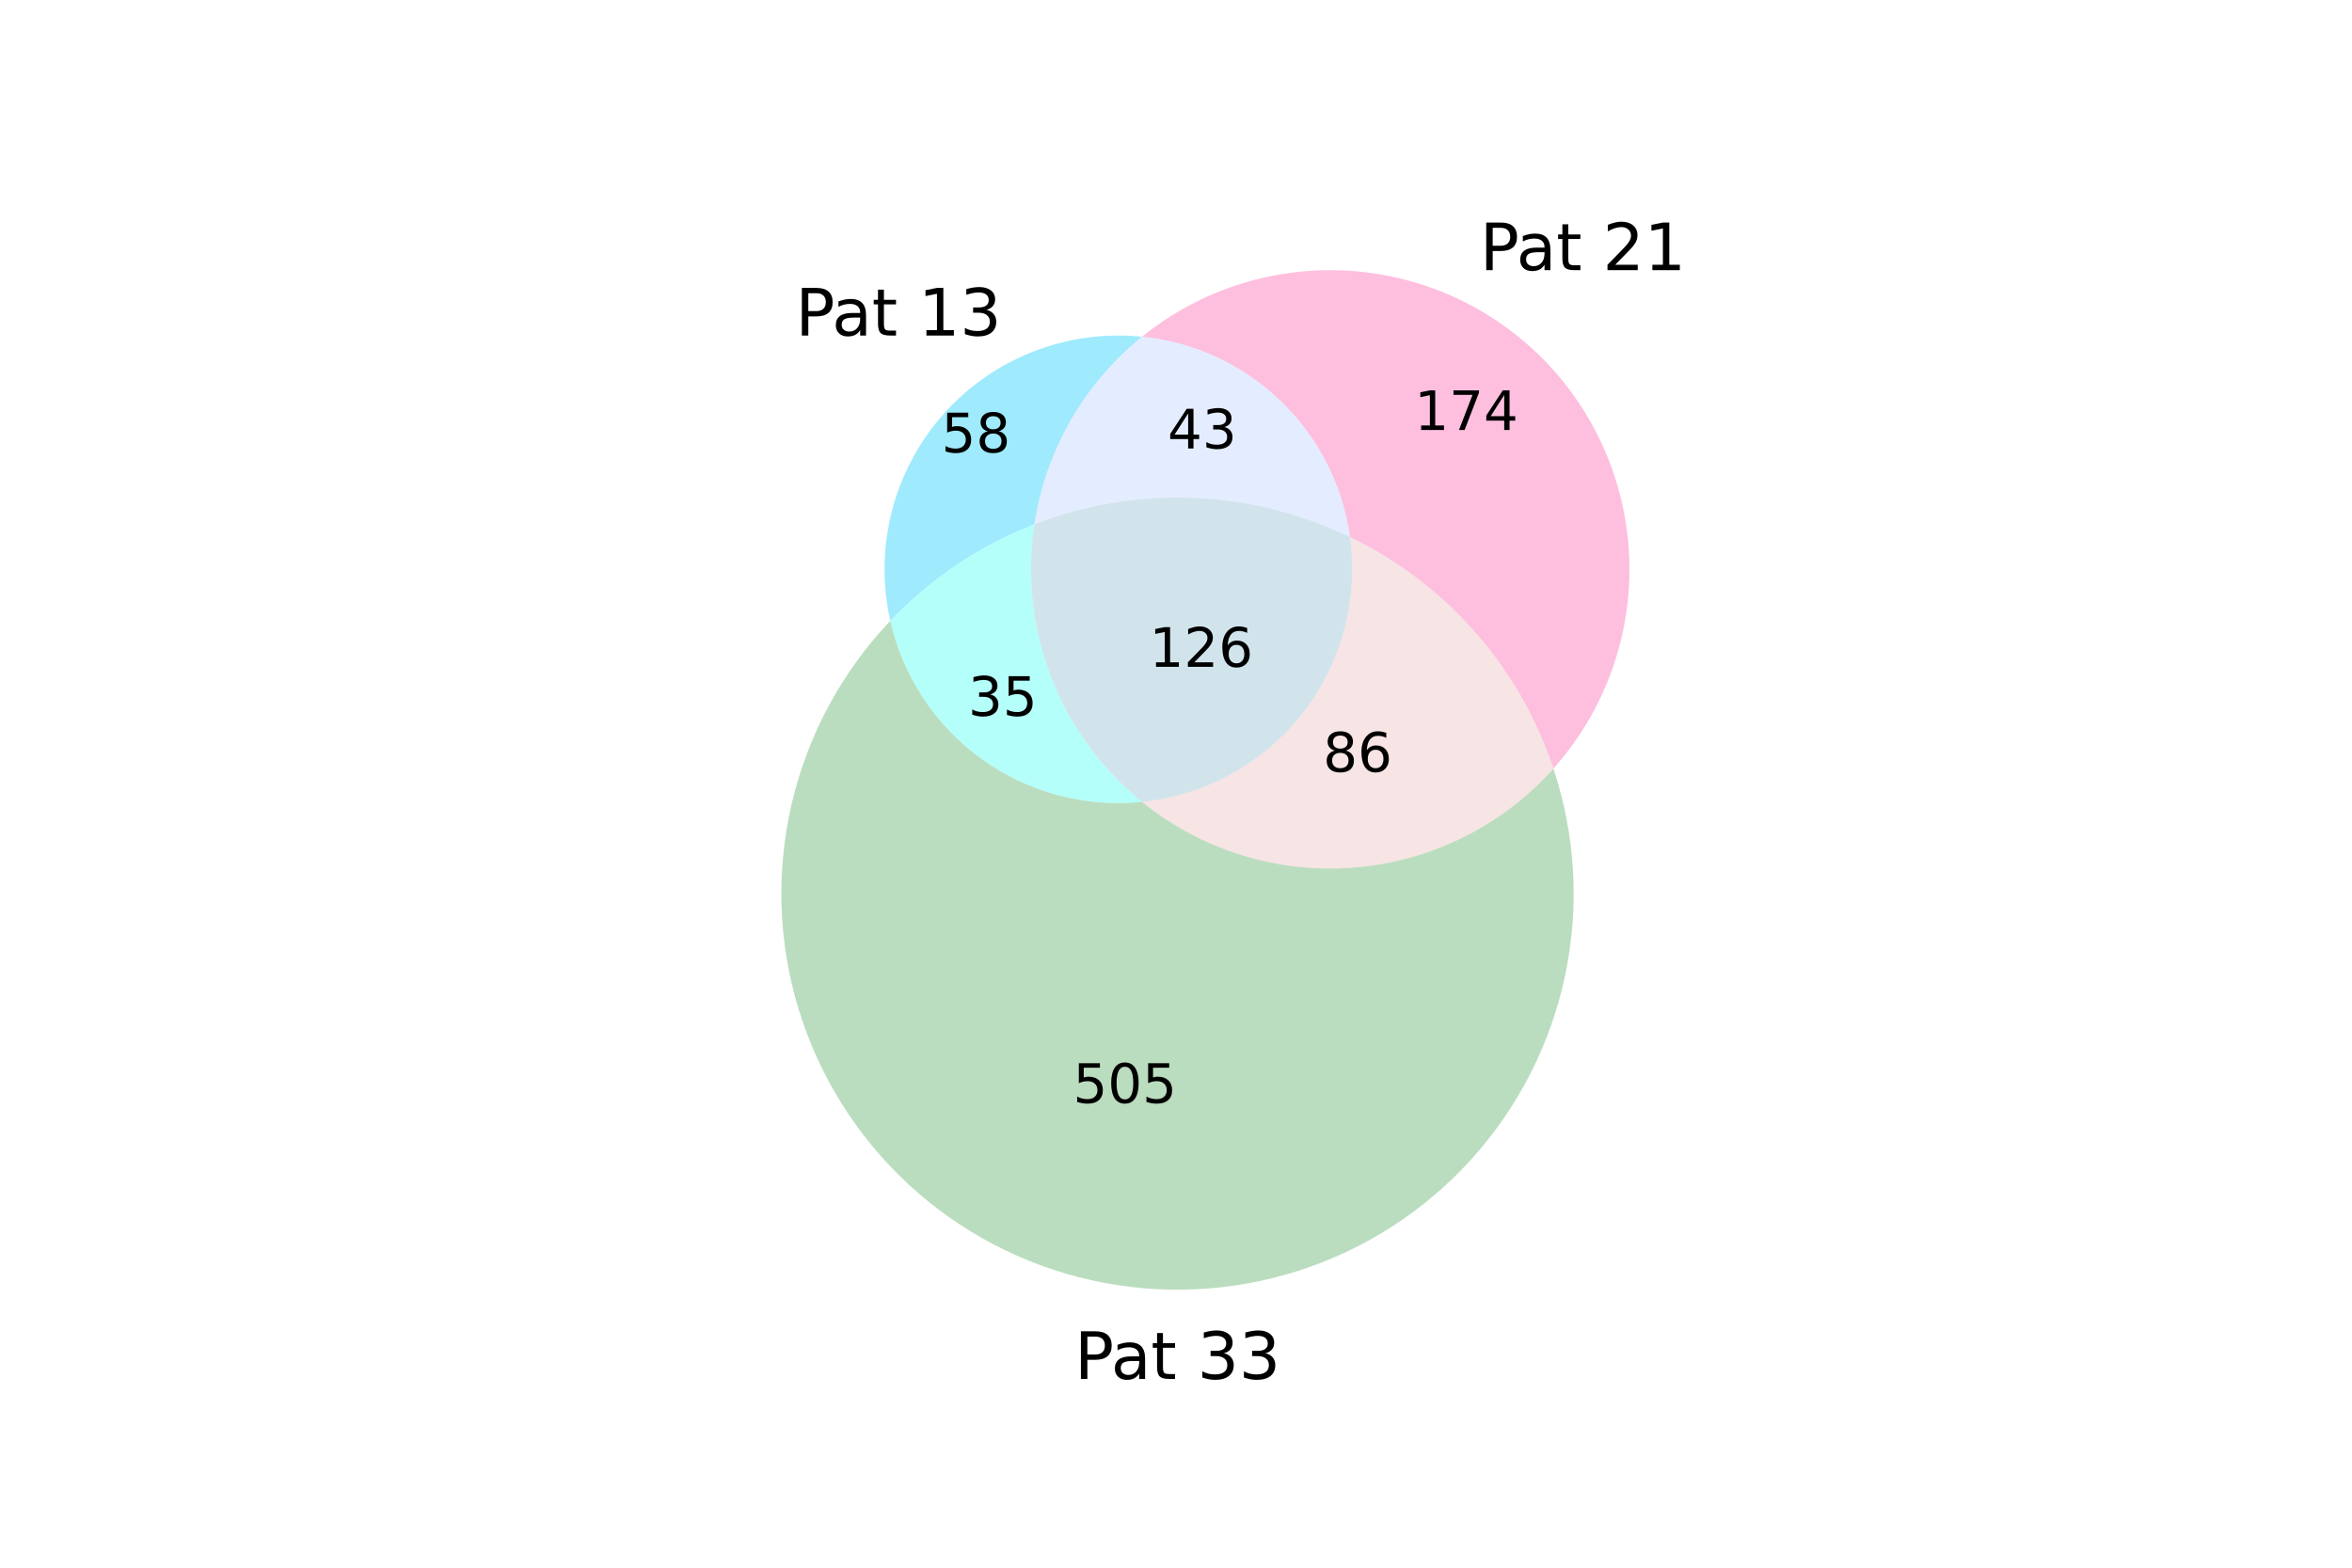
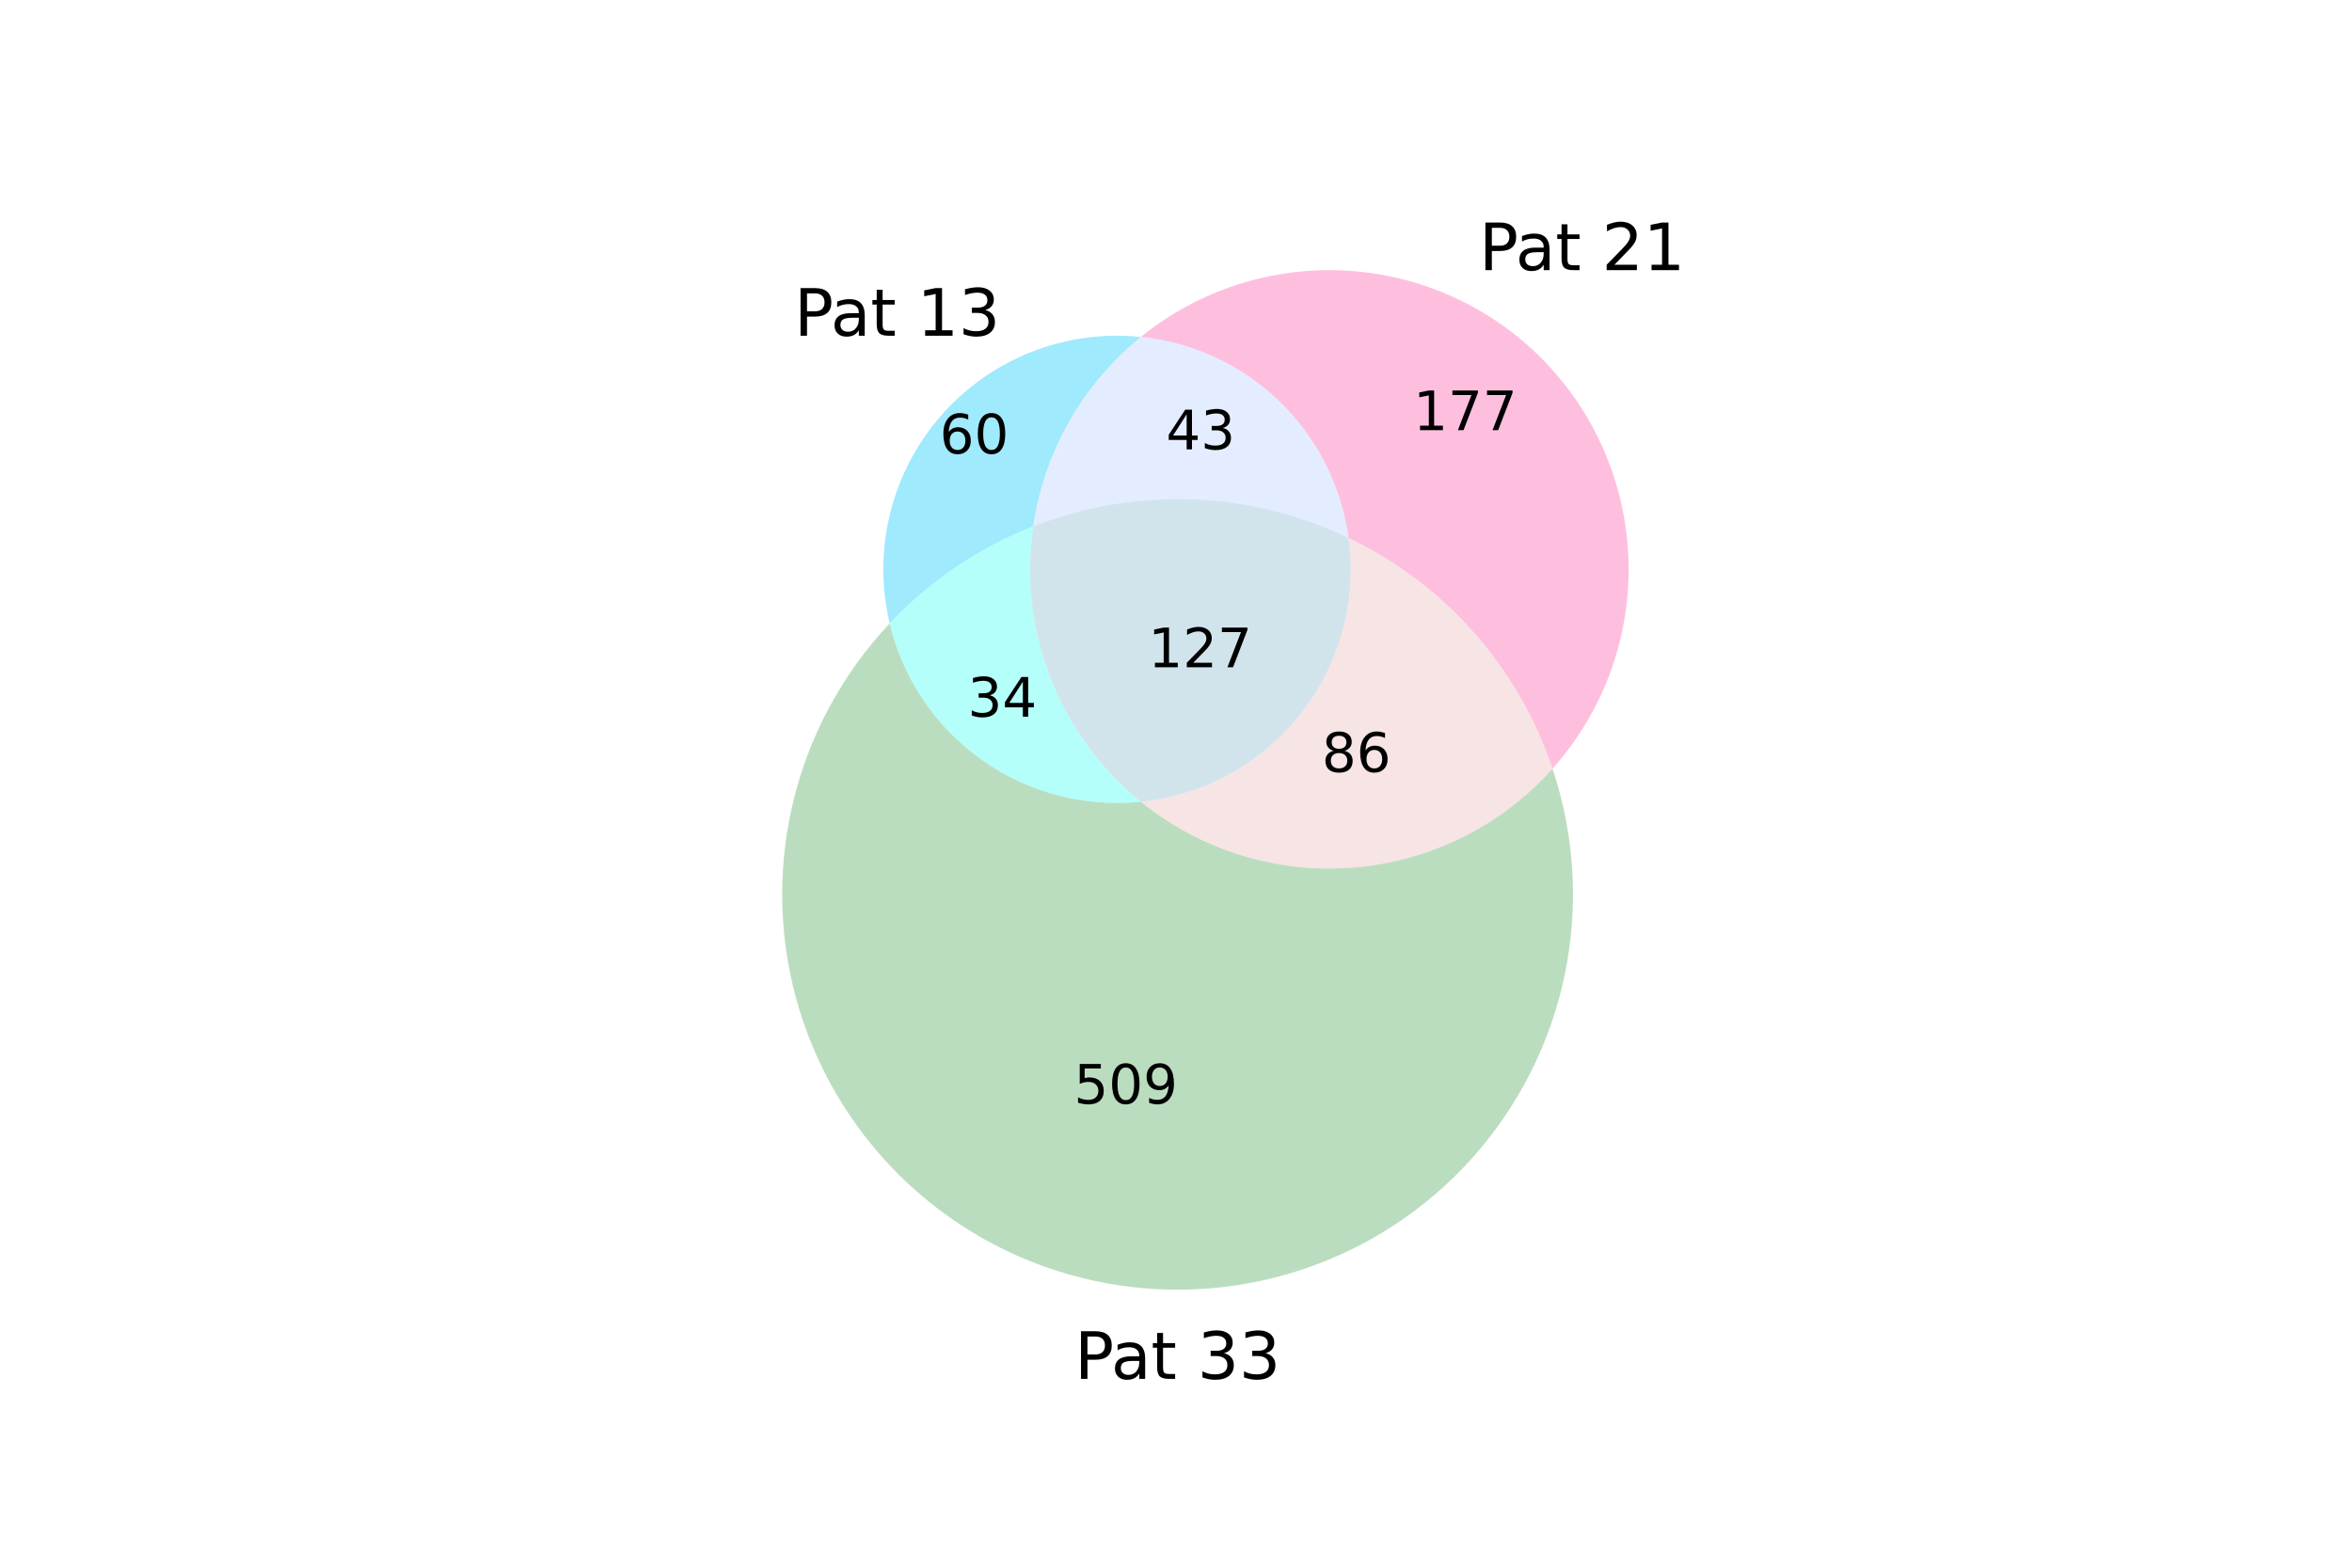
<svg xmlns="http://www.w3.org/2000/svg" xmlns:xlink="http://www.w3.org/1999/xlink" height="288pt" version="1.1" viewBox="0 0 432 288" width="432pt">
  <defs>
    <style type="text/css">
*{stroke-linecap:butt;stroke-linejoin:round;}
  </style>
  </defs>
  <g id="figure_1">
    <g id="patch_1">
      <path d="M 0 288  L 432 288  L 432 0  L 0 0  z " style="fill:none;" />
    </g>
    <g id="axes_1">
      <g id="patch_2">
-         <path clip-path="url(#pf1dc10bf1f)" d="M 209.763 61.861  C 202.987 61.172 196.142 62.104 189.797 64.581  C 183.452 67.059 177.787 71.01 173.27 76.108  C 168.753 81.207 165.513 87.307 163.818 93.905  C 162.124 100.502 162.023 107.409 163.524 114.053  C 167.215 110.167 171.324 106.701 175.777 103.718  C 180.229 100.734 184.998 98.252 189.995 96.316  C 191.018 89.601 193.277 83.132 196.657 77.24  C 200.038 71.348 204.482 66.133 209.763 61.861  " style="fill:#10cafa;opacity:0.4;" />
+         <path clip-path="url(#p22ef8d35c4)" d="M 209.552 61.901  C 202.736 61.2 195.851 62.141 189.473 64.646  C 183.095 67.15 177.409 71.146 172.892 76.298  C 168.374 81.45 165.156 87.609 163.506 94.26  C 161.856 100.91 161.823 107.86 163.409 114.526  C 167.079 110.627 171.169 107.146 175.604 104.146  C 180.039 101.146 184.792 98.646 189.777 96.691  C 190.761 89.916 193.003 83.384 196.386 77.432  C 199.769 71.48 204.235 66.213 209.552 61.901  " style="fill:#10cafa;opacity:0.4;" />
      </g>
      <g id="patch_3">
-         <path clip-path="url(#pf1dc10bf1f)" d="M 209.763 61.861  C 219.328 62.834 228.294 66.991 235.217 73.662  C 242.14 80.332 246.627 89.138 247.954 98.66  C 256.708 102.893 264.526 108.839 270.943 116.144  C 277.361 123.449 282.249 131.968 285.319 141.194  C 294.513 130.899 299.499 117.508 299.277 103.707  C 299.056 89.906 293.643 76.682 284.123 66.687  C 274.604 56.692 261.66 50.641 247.886 49.747  C 234.112 48.853 220.495 53.18 209.763 61.861  " style="fill:#fc60ae;opacity:0.4;" />
+         <path clip-path="url(#p22ef8d35c4)" d="M 209.552 61.901  C 219.126 62.885 228.095 67.062 235.011 73.756  C 241.926 80.449 246.392 89.278 247.688 98.815  C 256.452 103.016 264.285 108.935 270.72 116.218  C 277.155 123.502 282.063 132.004 285.152 141.22  C 294.356 130.921 299.348 117.522 299.127 103.712  C 298.906 89.902 293.487 76.67 283.957 66.672  C 274.428 56.673 261.471 50.626 247.687 49.742  C 233.904 48.858 220.281 53.201 209.552 61.901  " style="fill:#fc60ae;opacity:0.4;" />
      </g>
      <g id="patch_4">
-         <path clip-path="url(#pf1dc10bf1f)" d="M 209.763 61.861  C 204.482 66.133 200.038 71.348 196.657 77.24  C 193.277 83.132 191.018 89.601 189.995 96.316  C 199.3 92.712 209.248 91.06 219.218 91.463  C 229.189 91.866 238.971 94.316 247.954 98.66  C 246.627 89.138 242.14 80.332 235.217 73.662  C 228.294 66.991 219.328 62.834 209.763 61.861  " style="fill:#bcd1ff;opacity:0.4;" />
+         <path clip-path="url(#p22ef8d35c4)" d="M 209.552 61.901  C 204.235 66.213 199.769 71.48 196.386 77.432  C 193.003 83.384 190.761 89.916 189.777 96.691  C 199.059 93.051 208.991 91.361 218.954 91.727  C 228.916 92.092 238.698 94.505 247.688 98.815  C 246.392 89.278 241.926 80.449 235.011 73.756  C 228.095 67.062 219.126 62.885 209.552 61.901  " style="fill:#bcd1ff;opacity:0.4;" />
      </g>
      <g id="patch_5">
-         <path clip-path="url(#pf1dc10bf1f)" d="M 163.524 114.053  C 154.656 123.388 148.423 134.911 145.464 147.442  C 142.504 159.973 142.924 173.068 146.678 185.384  C 150.433 197.7 157.39 208.801 166.836 217.55  C 176.283 226.299 187.884 232.386 200.452 235.186  C 213.019 237.987 226.107 237.402 238.375 233.492  C 250.642 229.582 261.655 222.485 270.284 212.929  C 278.912 203.372 284.852 191.694 287.493 179.093  C 290.135 166.491 289.384 153.411 285.319 141.194  C 275.923 151.717 262.827 158.228 248.766 159.367  C 234.705 160.507 220.731 156.189 209.763 147.317  C 199.326 148.379 188.852 145.58 180.336 139.453  C 171.819 133.326 165.836 124.286 163.524 114.053  " style="fill:#55ab5f;opacity:0.4;" />
+         <path clip-path="url(#p22ef8d35c4)" d="M 163.409 114.526  C 154.605 123.879 148.438 135.401 145.539 147.915  C 142.641 160.428 143.113 173.488 146.907 185.76  C 150.702 198.031 157.685 209.078 167.14 217.771  C 176.596 226.464 188.191 232.495 200.738 235.246  C 213.284 237.997 226.338 237.371 238.564 233.432  C 250.789 229.493 261.754 222.38 270.335 212.823  C 278.915 203.265 284.809 191.6 287.412 179.022  C 290.015 166.444 289.235 153.398 285.152 141.22  C 275.746 151.745 262.637 158.252 248.566 159.381  C 234.495 160.51 220.517 156.176 209.552 147.285  C 199.199 148.35 188.803 145.613 180.316 139.588  C 171.829 133.563 165.817 124.651 163.409 114.526  " style="fill:#55ab5f;opacity:0.4;" />
      </g>
      <g id="patch_6">
-         <path clip-path="url(#pf1dc10bf1f)" d="M 163.524 114.053  C 165.836 124.286 171.819 133.326 180.336 139.453  C 188.852 145.58 199.326 148.379 209.763 147.317  C 202.303 141.282 196.552 133.398 193.084 124.451  C 189.616 115.504 188.551 105.802 189.995 96.316  C 184.998 98.252 180.229 100.734 175.777 103.718  C 171.324 106.701 167.215 110.167 163.524 114.053  " style="fill:#47fff2;opacity:0.4;" />
+         <path clip-path="url(#p22ef8d35c4)" d="M 163.409 114.526  C 165.817 124.651 171.829 133.563 180.316 139.588  C 188.803 145.613 199.199 148.35 209.552 147.285  C 202.156 141.288 196.444 133.471 192.978 124.602  C 189.511 115.733 188.408 106.114 189.777 96.691  C 184.792 98.646 180.039 101.146 175.604 104.146  C 171.169 107.146 167.079 110.627 163.409 114.526  " style="fill:#47fff2;opacity:0.4;" />
      </g>
      <g id="patch_7">
-         <path clip-path="url(#pf1dc10bf1f)" d="M 247.954 98.66  C 248.751 104.379 248.387 110.2 246.883 115.775  C 245.379 121.35 242.766 126.565 239.201 131.107  C 235.636 135.649 231.192 139.426 226.134 142.211  C 221.076 144.996 215.508 146.733 209.763 147.317  C 220.731 156.189 234.705 160.507 248.766 159.367  C 262.827 158.228 275.923 151.717 285.319 141.194  C 282.249 131.968 277.361 123.449 270.943 116.144  C 264.526 108.839 256.708 102.893 247.954 98.66  " style="fill:#ecbbbc;opacity:0.4;" />
+         <path clip-path="url(#p22ef8d35c4)" d="M 247.688 98.815  C 248.463 104.516 248.083 110.315 246.572 115.866  C 245.06 121.418 242.448 126.609 238.891 131.131  C 235.333 135.652 230.902 139.413 225.862 142.188  C 220.823 144.963 215.276 146.697 209.552 147.285  C 220.517 156.176 234.495 160.51 248.566 159.381  C 262.637 158.252 275.746 151.745 285.152 141.22  C 282.063 132.004 277.155 123.502 270.72 116.218  C 264.285 108.935 256.452 103.016 247.688 98.815  " style="fill:#ecbbbc;opacity:0.4;" />
      </g>
      <g id="patch_8">
-         <path clip-path="url(#pf1dc10bf1f)" d="M 189.995 96.316  C 188.551 105.802 189.616 115.504 193.084 124.451  C 196.552 133.398 202.303 141.282 209.763 147.317  C 215.508 146.733 221.076 144.996 226.134 142.211  C 231.192 139.426 235.636 135.649 239.201 131.107  C 242.766 126.565 245.379 121.35 246.883 115.775  C 248.387 110.2 248.751 104.379 247.954 98.66  C 238.971 94.316 229.189 91.866 219.218 91.463  C 209.248 91.06 199.3 92.712 189.995 96.316  " style="fill:#8dbcd0;opacity:0.4;" />
+         <path clip-path="url(#p22ef8d35c4)" d="M 189.777 96.691  C 188.408 106.114 189.511 115.733 192.978 124.602  C 196.444 133.471 202.156 141.288 209.552 147.285  C 215.276 146.697 220.823 144.963 225.862 142.188  C 230.902 139.413 235.333 135.652 238.891 131.131  C 242.448 126.609 245.06 121.418 246.572 115.866  C 248.083 110.315 248.463 104.516 247.688 98.815  C 238.698 94.505 228.916 92.092 218.954 91.727  C 208.991 91.361 199.059 93.051 189.777 96.691  " style="fill:#8dbcd0;opacity:0.4;" />
      </g>
      <g id="text_1">
        <defs>
-           <path d="M 10.797 72.906  L 49.516 72.906  L 49.516 64.594  L 19.828 64.594  L 19.828 46.734  Q 21.969 47.469 24.109 47.828  Q 26.266 48.188 28.422 48.188  Q 40.625 48.188 47.75 41.5  Q 54.891 34.812 54.891 23.391  Q 54.891 11.625 47.562 5.094  Q 40.234 -1.422 26.906 -1.422  Q 22.312 -1.422 17.547 -0.641  Q 12.797 0.141 7.719 1.703  L 7.719 11.625  Q 12.109 9.234 16.797 8.062  Q 21.484 6.891 26.703 6.891  Q 35.156 6.891 40.078 11.328  Q 45.016 15.766 45.016 23.391  Q 45.016 31 40.078 35.438  Q 35.156 39.891 26.703 39.891  Q 22.75 39.891 18.812 39.016  Q 14.891 38.141 10.797 36.281  z " id="DejaVuSans-53" />
-           <path d="M 31.781 34.625  Q 24.75 34.625 20.719 30.859  Q 16.703 27.094 16.703 20.516  Q 16.703 13.922 20.719 10.156  Q 24.75 6.391 31.781 6.391  Q 38.812 6.391 42.859 10.172  Q 46.922 13.969 46.922 20.516  Q 46.922 27.094 42.891 30.859  Q 38.875 34.625 31.781 34.625  z M 21.922 38.812  Q 15.578 40.375 12.031 44.719  Q 8.5 49.078 8.5 55.328  Q 8.5 64.062 14.719 69.141  Q 20.953 74.219 31.781 74.219  Q 42.672 74.219 48.875 69.141  Q 55.078 64.062 55.078 55.328  Q 55.078 49.078 51.531 44.719  Q 48 40.375 41.703 38.812  Q 48.828 37.156 52.797 32.312  Q 56.781 27.484 56.781 20.516  Q 56.781 9.906 50.312 4.234  Q 43.844 -1.422 31.781 -1.422  Q 19.734 -1.422 13.25 4.234  Q 6.781 9.906 6.781 20.516  Q 6.781 27.484 10.781 32.312  Q 14.797 37.156 21.922 38.812  z M 18.312 54.391  Q 18.312 48.734 21.844 45.562  Q 25.391 42.391 31.781 42.391  Q 38.141 42.391 41.719 45.562  Q 45.312 48.734 45.312 54.391  Q 45.312 60.062 41.719 63.234  Q 38.141 66.406 31.781 66.406  Q 25.391 66.406 21.844 63.234  Q 18.312 60.062 18.312 54.391  z " id="DejaVuSans-56" />
+           <path d="M 33.016 40.375  Q 26.375 40.375 22.484 35.828  Q 18.609 31.297 18.609 23.391  Q 18.609 15.531 22.484 10.953  Q 26.375 6.391 33.016 6.391  Q 39.656 6.391 43.531 10.953  Q 47.406 15.531 47.406 23.391  Q 47.406 31.297 43.531 35.828  Q 39.656 40.375 33.016 40.375  z M 52.594 71.297  L 52.594 62.312  Q 48.875 64.062 45.094 64.984  Q 41.312 65.922 37.594 65.922  Q 27.828 65.922 22.672 59.328  Q 17.531 52.734 16.797 39.406  Q 19.672 43.656 24.016 45.922  Q 28.375 48.188 33.594 48.188  Q 44.578 48.188 50.953 41.516  Q 57.328 34.859 57.328 23.391  Q 57.328 12.156 50.688 5.359  Q 44.047 -1.422 33.016 -1.422  Q 20.359 -1.422 13.672 8.266  Q 6.984 17.969 6.984 36.375  Q 6.984 53.656 15.188 63.938  Q 23.391 74.219 37.203 74.219  Q 40.922 74.219 44.703 73.484  Q 48.484 72.75 52.594 71.297  z " id="DejaVuSans-54" />
+           <path d="M 31.781 66.406  Q 24.172 66.406 20.328 58.906  Q 16.5 51.422 16.5 36.375  Q 16.5 21.391 20.328 13.891  Q 24.172 6.391 31.781 6.391  Q 39.453 6.391 43.281 13.891  Q 47.125 21.391 47.125 36.375  Q 47.125 51.422 43.281 58.906  Q 39.453 66.406 31.781 66.406  z M 31.781 74.219  Q 44.047 74.219 50.516 64.516  Q 56.984 54.828 56.984 36.375  Q 56.984 17.969 50.516 8.266  Q 44.047 -1.422 31.781 -1.422  Q 19.531 -1.422 13.062 8.266  Q 6.594 17.969 6.594 36.375  Q 6.594 54.828 13.062 64.516  Q 19.531 74.219 31.781 74.219  z " id="DejaVuSans-48" />
        </defs>
-         <g transform="translate(172.8912 83.10345)scale(0.1 -0.1)">
-           <use xlink:href="#DejaVuSans-53" />
-           <use x="63.623" xlink:href="#DejaVuSans-56" />
+         <g transform="translate(172.5753 83.30807)scale(0.1 -0.1)">
+           <use xlink:href="#DejaVuSans-54" />
+           <use x="63.623" xlink:href="#DejaVuSans-48" />
        </g>
      </g>
      <g id="text_2">
        <defs>
          <path d="M 12.406 8.297  L 28.516 8.297  L 28.516 63.922  L 10.984 60.406  L 10.984 69.391  L 28.422 72.906  L 38.281 72.906  L 38.281 8.297  L 54.391 8.297  L 54.391 0  L 12.406 0  z " id="DejaVuSans-49" />
          <path d="M 8.203 72.906  L 55.078 72.906  L 55.078 68.703  L 28.609 0  L 18.312 0  L 43.219 64.594  L 8.203 64.594  z " id="DejaVuSans-55" />
-           <path d="M 37.797 64.312  L 12.891 25.391  L 37.797 25.391  z M 35.203 72.906  L 47.609 72.906  L 47.609 25.391  L 58.016 25.391  L 58.016 17.188  L 47.609 17.188  L 47.609 0  L 37.797 0  L 37.797 17.188  L 4.891 17.188  L 4.891 26.703  z " id="DejaVuSans-52" />
        </defs>
-         <g transform="translate(259.7803 78.99794)scale(0.1 -0.1)">
+         <g transform="translate(259.5841 79.02969)scale(0.1 -0.1)">
          <use xlink:href="#DejaVuSans-49" />
          <use x="63.623" xlink:href="#DejaVuSans-55" />
-           <use x="127.246" xlink:href="#DejaVuSans-52" />
+           <use x="127.246" xlink:href="#DejaVuSans-55" />
        </g>
      </g>
      <g id="text_3">
        <defs>
+           <path d="M 37.797 64.312  L 12.891 25.391  L 37.797 25.391  z M 35.203 72.906  L 47.609 72.906  L 47.609 25.391  L 58.016 25.391  L 58.016 17.188  L 47.609 17.188  L 47.609 0  L 37.797 0  L 37.797 17.188  L 4.891 17.188  L 4.891 26.703  z " id="DejaVuSans-52" />
          <path d="M 40.578 39.312  Q 47.656 37.797 51.625 33  Q 55.609 28.219 55.609 21.188  Q 55.609 10.406 48.188 4.484  Q 40.766 -1.422 27.094 -1.422  Q 22.516 -1.422 17.656 -0.516  Q 12.797 0.391 7.625 2.203  L 7.625 11.719  Q 11.719 9.328 16.594 8.109  Q 21.484 6.891 26.812 6.891  Q 36.078 6.891 40.938 10.547  Q 45.797 14.203 45.797 21.188  Q 45.797 27.641 41.281 31.266  Q 36.766 34.906 28.719 34.906  L 20.219 34.906  L 20.219 43.016  L 29.109 43.016  Q 36.375 43.016 40.234 45.922  Q 44.094 48.828 44.094 54.297  Q 44.094 59.906 40.109 62.906  Q 36.141 65.922 28.719 65.922  Q 24.656 65.922 20.016 65.031  Q 15.375 64.156 9.812 62.312  L 9.812 71.094  Q 15.438 72.656 20.344 73.438  Q 25.25 74.219 29.594 74.219  Q 40.828 74.219 47.359 69.109  Q 53.906 64.016 53.906 55.328  Q 53.906 49.266 50.438 45.094  Q 46.969 40.922 40.578 39.312  z " id="DejaVuSans-51" />
        </defs>
-         <g transform="translate(214.4504 82.38652)scale(0.1 -0.1)">
+         <g transform="translate(214.1745 82.54771)scale(0.1 -0.1)">
          <use xlink:href="#DejaVuSans-52" />
          <use x="63.623" xlink:href="#DejaVuSans-51" />
        </g>
      </g>
      <g id="text_4">
        <defs>
-           <path d="M 31.781 66.406  Q 24.172 66.406 20.328 58.906  Q 16.5 51.422 16.5 36.375  Q 16.5 21.391 20.328 13.891  Q 24.172 6.391 31.781 6.391  Q 39.453 6.391 43.281 13.891  Q 47.125 21.391 47.125 36.375  Q 47.125 51.422 43.281 58.906  Q 39.453 66.406 31.781 66.406  z M 31.781 74.219  Q 44.047 74.219 50.516 64.516  Q 56.984 54.828 56.984 36.375  Q 56.984 17.969 50.516 8.266  Q 44.047 -1.422 31.781 -1.422  Q 19.531 -1.422 13.062 8.266  Q 6.594 17.969 6.594 36.375  Q 6.594 54.828 13.062 64.516  Q 19.531 74.219 31.781 74.219  z " id="DejaVuSans-48" />
+           <path d="M 10.797 72.906  L 49.516 72.906  L 49.516 64.594  L 19.828 64.594  L 19.828 46.734  Q 21.969 47.469 24.109 47.828  Q 26.266 48.188 28.422 48.188  Q 40.625 48.188 47.75 41.5  Q 54.891 34.812 54.891 23.391  Q 54.891 11.625 47.562 5.094  Q 40.234 -1.422 26.906 -1.422  Q 22.312 -1.422 17.547 -0.641  Q 12.797 0.141 7.719 1.703  L 7.719 11.625  Q 12.109 9.234 16.797 8.062  Q 21.484 6.891 26.703 6.891  Q 35.156 6.891 40.078 11.328  Q 45.016 15.766 45.016 23.391  Q 45.016 31 40.078 35.438  Q 35.156 39.891 26.703 39.891  Q 22.75 39.891 18.812 39.016  Q 14.891 38.141 10.797 36.281  z " id="DejaVuSans-53" />
+           <path d="M 10.984 1.516  L 10.984 10.5  Q 14.703 8.734 18.5 7.812  Q 22.312 6.891 25.984 6.891  Q 35.75 6.891 40.891 13.453  Q 46.047 20.016 46.781 33.406  Q 43.953 29.203 39.594 26.953  Q 35.25 24.703 29.984 24.703  Q 19.047 24.703 12.672 31.312  Q 6.297 37.938 6.297 49.422  Q 6.297 60.641 12.938 67.422  Q 19.578 74.219 30.609 74.219  Q 43.266 74.219 49.922 64.516  Q 56.594 54.828 56.594 36.375  Q 56.594 19.141 48.406 8.859  Q 40.234 -1.422 26.422 -1.422  Q 22.703 -1.422 18.891 -0.688  Q 15.094 0.047 10.984 1.516  z M 30.609 32.422  Q 37.25 32.422 41.125 36.953  Q 45.016 41.5 45.016 49.422  Q 45.016 57.281 41.125 61.844  Q 37.25 66.406 30.609 66.406  Q 23.969 66.406 20.094 61.844  Q 16.219 57.281 16.219 49.422  Q 16.219 41.5 20.094 36.953  Q 23.969 32.422 30.609 32.422  z " id="DejaVuSans-57" />
        </defs>
-         <g transform="translate(197.0748 202.6117)scale(0.1 -0.1)">
+         <g transform="translate(197.2404 202.7472)scale(0.1 -0.1)">
          <use xlink:href="#DejaVuSans-53" />
          <use x="63.623" xlink:href="#DejaVuSans-48" />
-           <use x="127.246" xlink:href="#DejaVuSans-53" />
+           <use x="127.246" xlink:href="#DejaVuSans-57" />
        </g>
      </g>
      <g id="text_5">
-         <g transform="translate(177.8144 131.5057)scale(0.1 -0.1)">
+         <g transform="translate(177.7289 131.6616)scale(0.1 -0.1)">
          <use xlink:href="#DejaVuSans-51" />
-           <use x="63.623" xlink:href="#DejaVuSans-53" />
+           <use x="63.623" xlink:href="#DejaVuSans-52" />
        </g>
      </g>
      <g id="text_6">
        <defs>
-           <path d="M 33.016 40.375  Q 26.375 40.375 22.484 35.828  Q 18.609 31.297 18.609 23.391  Q 18.609 15.531 22.484 10.953  Q 26.375 6.391 33.016 6.391  Q 39.656 6.391 43.531 10.953  Q 47.406 15.531 47.406 23.391  Q 47.406 31.297 43.531 35.828  Q 39.656 40.375 33.016 40.375  z M 52.594 71.297  L 52.594 62.312  Q 48.875 64.062 45.094 64.984  Q 41.312 65.922 37.594 65.922  Q 27.828 65.922 22.672 59.328  Q 17.531 52.734 16.797 39.406  Q 19.672 43.656 24.016 45.922  Q 28.375 48.188 33.594 48.188  Q 44.578 48.188 50.953 41.516  Q 57.328 34.859 57.328 23.391  Q 57.328 12.156 50.688 5.359  Q 44.047 -1.422 33.016 -1.422  Q 20.359 -1.422 13.672 8.266  Q 6.984 17.969 6.984 36.375  Q 6.984 53.656 15.188 63.938  Q 23.391 74.219 37.203 74.219  Q 40.922 74.219 44.703 73.484  Q 48.484 72.75 52.594 71.297  z " id="DejaVuSans-54" />
+           <path d="M 31.781 34.625  Q 24.75 34.625 20.719 30.859  Q 16.703 27.094 16.703 20.516  Q 16.703 13.922 20.719 10.156  Q 24.75 6.391 31.781 6.391  Q 38.812 6.391 42.859 10.172  Q 46.922 13.969 46.922 20.516  Q 46.922 27.094 42.891 30.859  Q 38.875 34.625 31.781 34.625  z M 21.922 38.812  Q 15.578 40.375 12.031 44.719  Q 8.5 49.078 8.5 55.328  Q 8.5 64.062 14.719 69.141  Q 20.953 74.219 31.781 74.219  Q 42.672 74.219 48.875 69.141  Q 55.078 64.062 55.078 55.328  Q 55.078 49.078 51.531 44.719  Q 48 40.375 41.703 38.812  Q 48.828 37.156 52.797 32.312  Q 56.781 27.484 56.781 20.516  Q 56.781 9.906 50.312 4.234  Q 43.844 -1.422 31.781 -1.422  Q 19.734 -1.422 13.25 4.234  Q 6.781 9.906 6.781 20.516  Q 6.781 27.484 10.781 32.312  Q 14.797 37.156 21.922 38.812  z M 18.312 54.391  Q 18.312 48.734 21.844 45.562  Q 25.391 42.391 31.781 42.391  Q 38.141 42.391 41.719 45.562  Q 45.312 48.734 45.312 54.391  Q 45.312 60.062 41.719 63.234  Q 38.141 66.406 31.781 66.406  Q 25.391 66.406 21.844 63.234  Q 18.312 60.062 18.312 54.391  z " id="DejaVuSans-56" />
        </defs>
-         <g transform="translate(243.0002 141.7699)scale(0.1 -0.1)">
+         <g transform="translate(242.7681 141.8069)scale(0.1 -0.1)">
          <use xlink:href="#DejaVuSans-56" />
          <use x="63.623" xlink:href="#DejaVuSans-54" />
        </g>
      </g>
      <g id="text_7">
        <defs>
          <path d="M 19.188 8.297  L 53.609 8.297  L 53.609 0  L 7.328 0  L 7.328 8.297  Q 12.938 14.109 22.625 23.891  Q 32.328 33.688 34.812 36.531  Q 39.547 41.844 41.422 45.531  Q 43.312 49.219 43.312 52.781  Q 43.312 58.594 39.234 62.25  Q 35.156 65.922 28.609 65.922  Q 23.969 65.922 18.812 64.312  Q 13.672 62.703 7.812 59.422  L 7.812 69.391  Q 13.766 71.781 18.938 73  Q 24.125 74.219 28.422 74.219  Q 39.75 74.219 46.484 68.547  Q 53.219 62.891 53.219 53.422  Q 53.219 48.922 51.531 44.891  Q 49.859 40.875 45.406 35.406  Q 44.188 33.984 37.641 27.219  Q 31.109 20.453 19.188 8.297  z " id="DejaVuSans-50" />
        </defs>
-         <g transform="translate(211.0884 122.4986)scale(0.1 -0.1)">
+         <g transform="translate(210.8888 122.5853)scale(0.1 -0.1)">
          <use xlink:href="#DejaVuSans-49" />
          <use x="63.623" xlink:href="#DejaVuSans-50" />
-           <use x="127.246" xlink:href="#DejaVuSans-54" />
+           <use x="127.246" xlink:href="#DejaVuSans-55" />
        </g>
      </g>
      <g id="text_8">
        <defs>
          <path d="M 19.672 64.797  L 19.672 37.406  L 32.078 37.406  Q 38.969 37.406 42.719 40.969  Q 46.484 44.531 46.484 51.125  Q 46.484 57.672 42.719 61.234  Q 38.969 64.797 32.078 64.797  z M 9.812 72.906  L 32.078 72.906  Q 44.344 72.906 50.609 67.359  Q 56.891 61.812 56.891 51.125  Q 56.891 40.328 50.609 34.812  Q 44.344 29.297 32.078 29.297  L 19.672 29.297  L 19.672 0  L 9.812 0  z " id="DejaVuSans-80" />
          <path d="M 34.281 27.484  Q 23.391 27.484 19.188 25  Q 14.984 22.516 14.984 16.5  Q 14.984 11.719 18.141 8.906  Q 21.297 6.109 26.703 6.109  Q 34.188 6.109 38.703 11.406  Q 43.219 16.703 43.219 25.484  L 43.219 27.484  z M 52.203 31.203  L 52.203 0  L 43.219 0  L 43.219 8.297  Q 40.141 3.328 35.547 0.953  Q 30.953 -1.422 24.312 -1.422  Q 15.922 -1.422 10.953 3.297  Q 6 8.016 6 15.922  Q 6 25.141 12.172 29.828  Q 18.359 34.516 30.609 34.516  L 43.219 34.516  L 43.219 35.406  Q 43.219 41.609 39.141 45  Q 35.062 48.391 27.688 48.391  Q 23 48.391 18.547 47.266  Q 14.109 46.141 10.016 43.891  L 10.016 52.203  Q 14.938 54.109 19.578 55.047  Q 24.219 56 28.609 56  Q 40.484 56 46.344 49.844  Q 52.203 43.703 52.203 31.203  z " id="DejaVuSans-97" />
          <path d="M 18.312 70.219  L 18.312 54.688  L 36.812 54.688  L 36.812 47.703  L 18.312 47.703  L 18.312 18.016  Q 18.312 11.328 20.141 9.422  Q 21.969 7.516 27.594 7.516  L 36.812 7.516  L 36.812 0  L 27.594 0  Q 17.188 0 13.234 3.875  Q 9.281 7.766 9.281 18.016  L 9.281 47.703  L 2.688 47.703  L 2.688 54.688  L 9.281 54.688  L 9.281 70.219  z " id="DejaVuSans-116" />
          <path id="DejaVuSans-32" />
        </defs>
-         <g transform="translate(146.1049 61.64048)scale(0.12 -0.12)">
+         <g transform="translate(145.8648 61.67544)scale(0.12 -0.12)">
          <use xlink:href="#DejaVuSans-80" />
          <use x="55.803" xlink:href="#DejaVuSans-97" />
          <use x="117.082" xlink:href="#DejaVuSans-116" />
          <use x="156.291" xlink:href="#DejaVuSans-32" />
          <use x="188.078" xlink:href="#DejaVuSans-49" />
          <use x="251.701" xlink:href="#DejaVuSans-51" />
        </g>
      </g>
      <g id="text_9">
-         <g transform="translate(271.8055 49.63157)scale(0.12 -0.12)">
+         <g transform="translate(271.6522 49.62914)scale(0.12 -0.12)">
          <use xlink:href="#DejaVuSans-80" />
          <use x="55.803" xlink:href="#DejaVuSans-97" />
          <use x="117.082" xlink:href="#DejaVuSans-116" />
          <use x="156.291" xlink:href="#DejaVuSans-32" />
          <use x="188.078" xlink:href="#DejaVuSans-50" />
          <use x="251.701" xlink:href="#DejaVuSans-49" />
        </g>
      </g>
      <g id="text_10">
-         <g transform="translate(197.3595 253.3228)scale(0.12 -0.12)">
+         <g transform="translate(197.3736 253.3116)scale(0.12 -0.12)">
          <use xlink:href="#DejaVuSans-80" />
          <use x="55.803" xlink:href="#DejaVuSans-97" />
          <use x="117.082" xlink:href="#DejaVuSans-116" />
          <use x="156.291" xlink:href="#DejaVuSans-32" />
          <use x="188.078" xlink:href="#DejaVuSans-51" />
          <use x="251.701" xlink:href="#DejaVuSans-51" />
        </g>
      </g>
    </g>
  </g>
  <defs>
-     <clipPath id="pf1dc10bf1f">
-       <rect height="217.44" width="185.912" x="128.444" y="34.56" />
+     <clipPath id="p22ef8d35c4">
+       <rect height="217.44" width="185.607" x="128.597" y="34.56" />
    </clipPath>
  </defs>
</svg>
